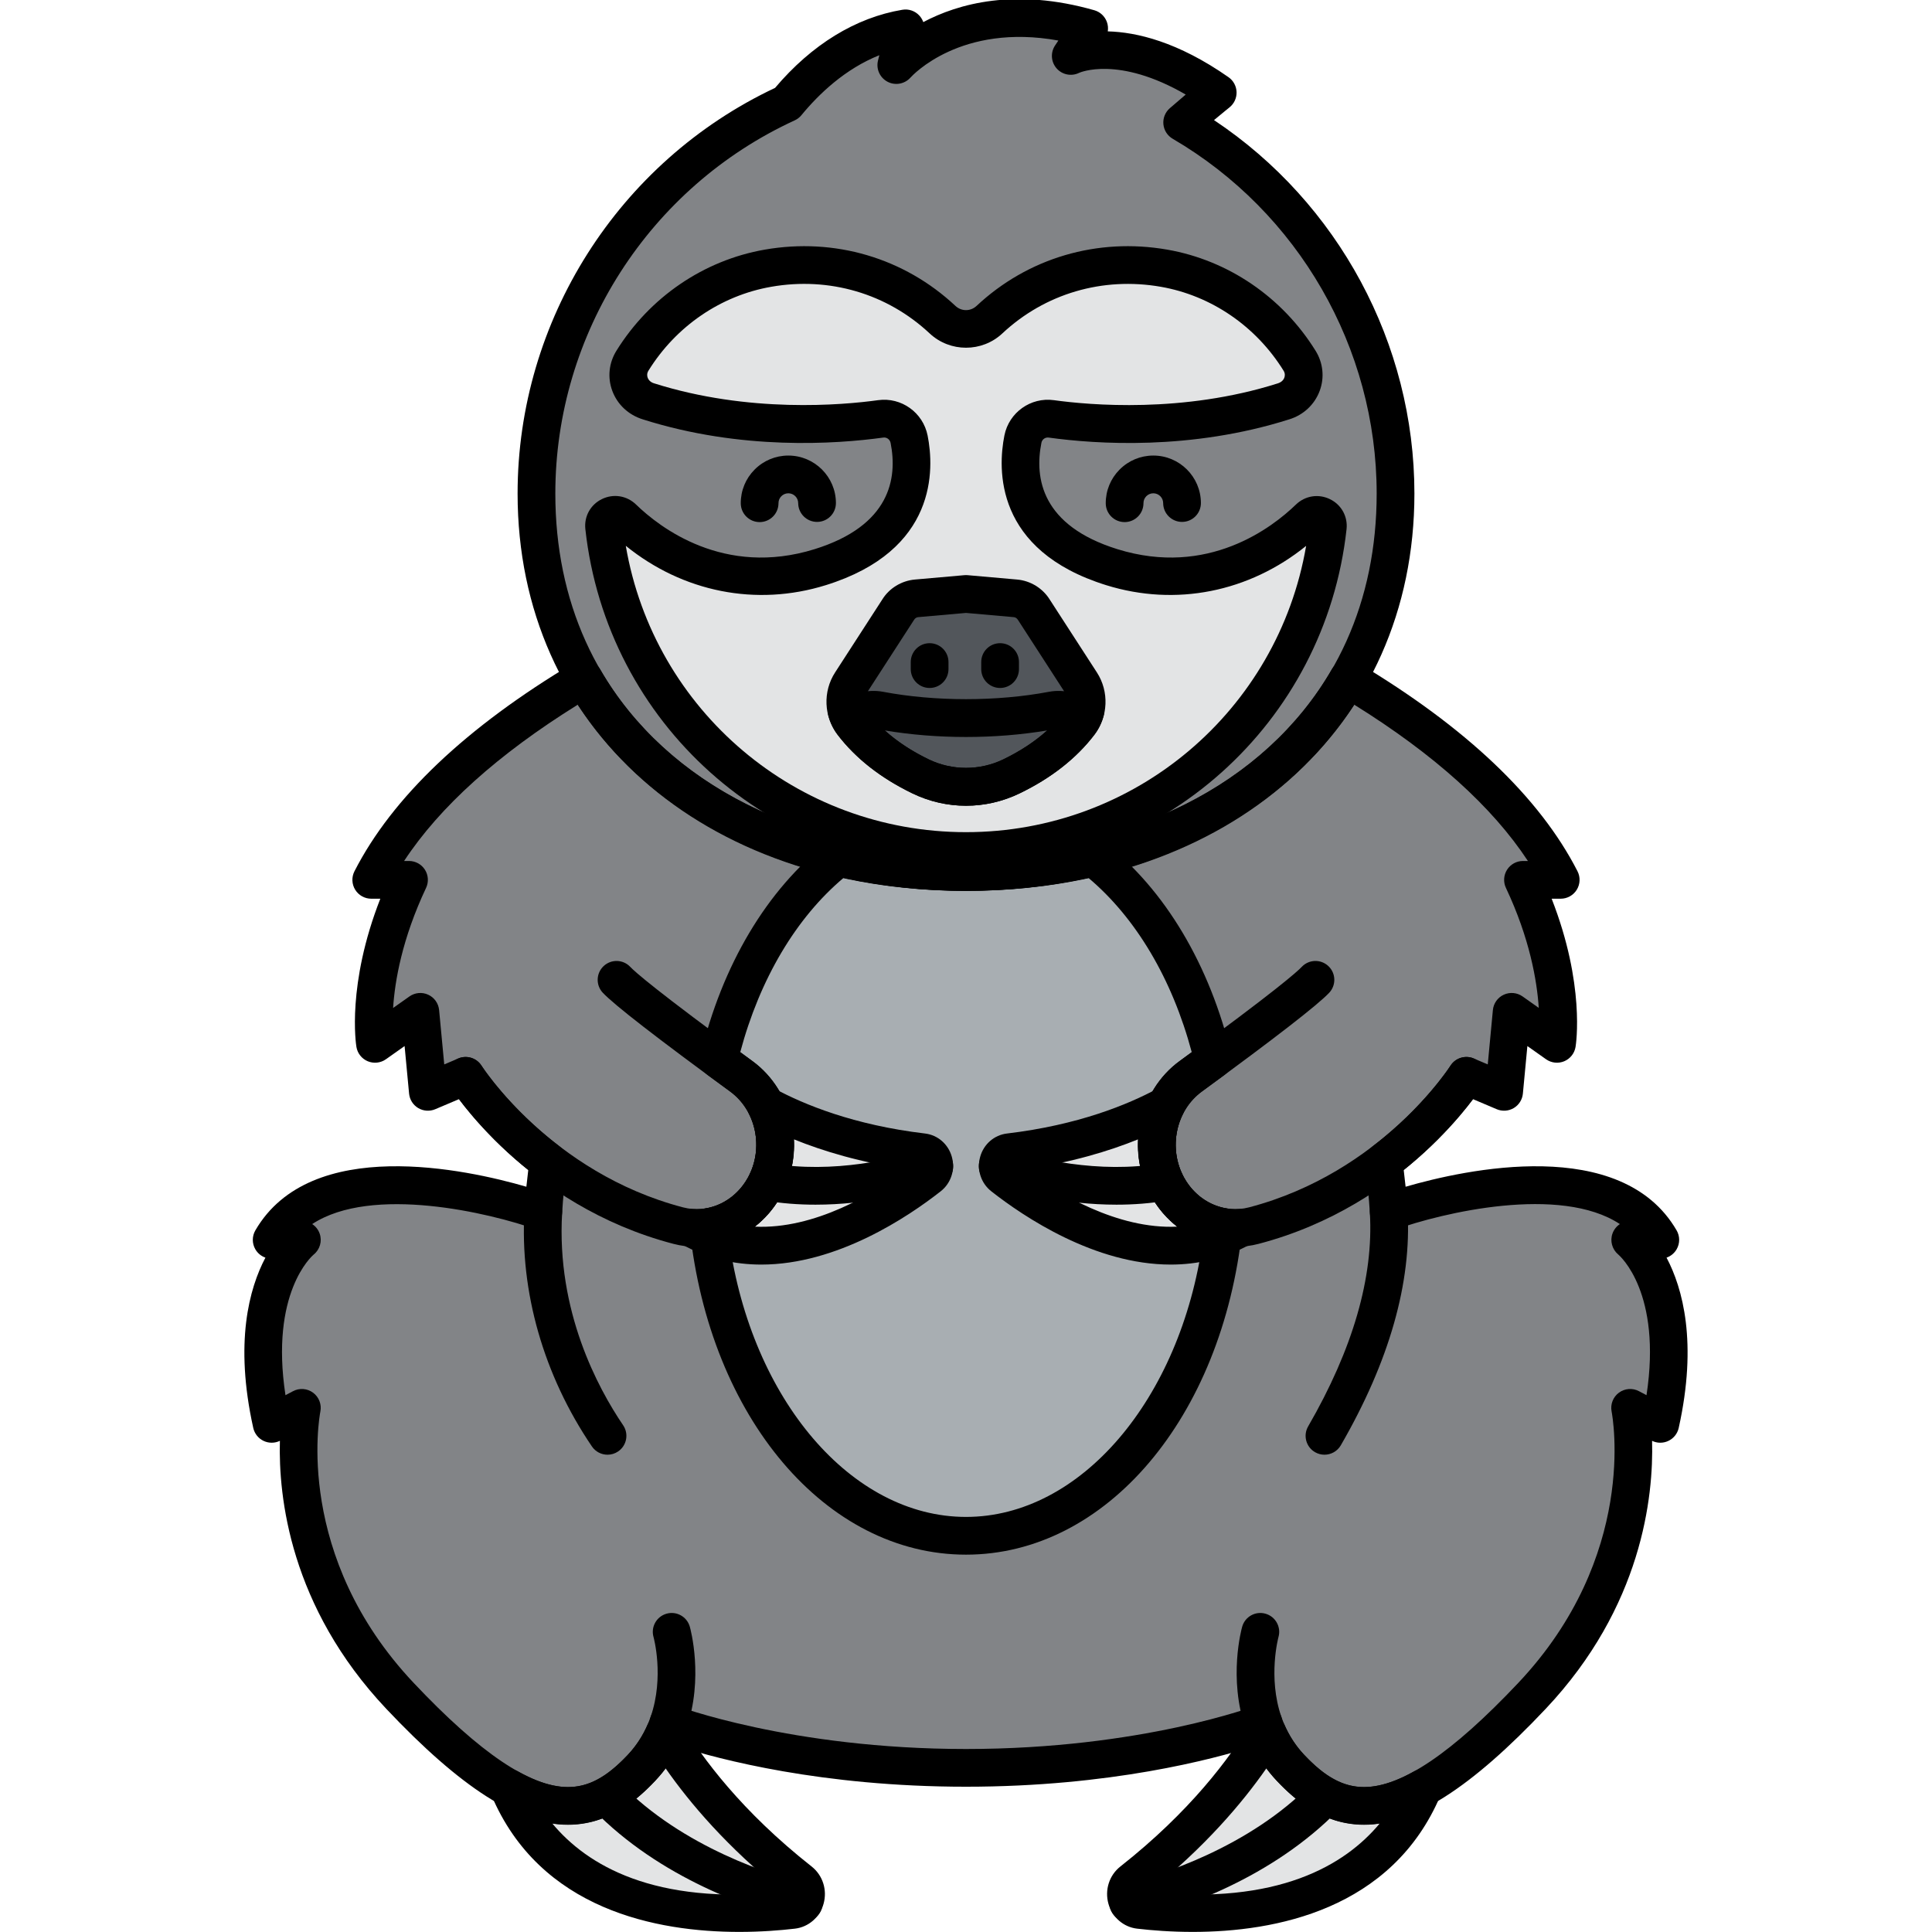
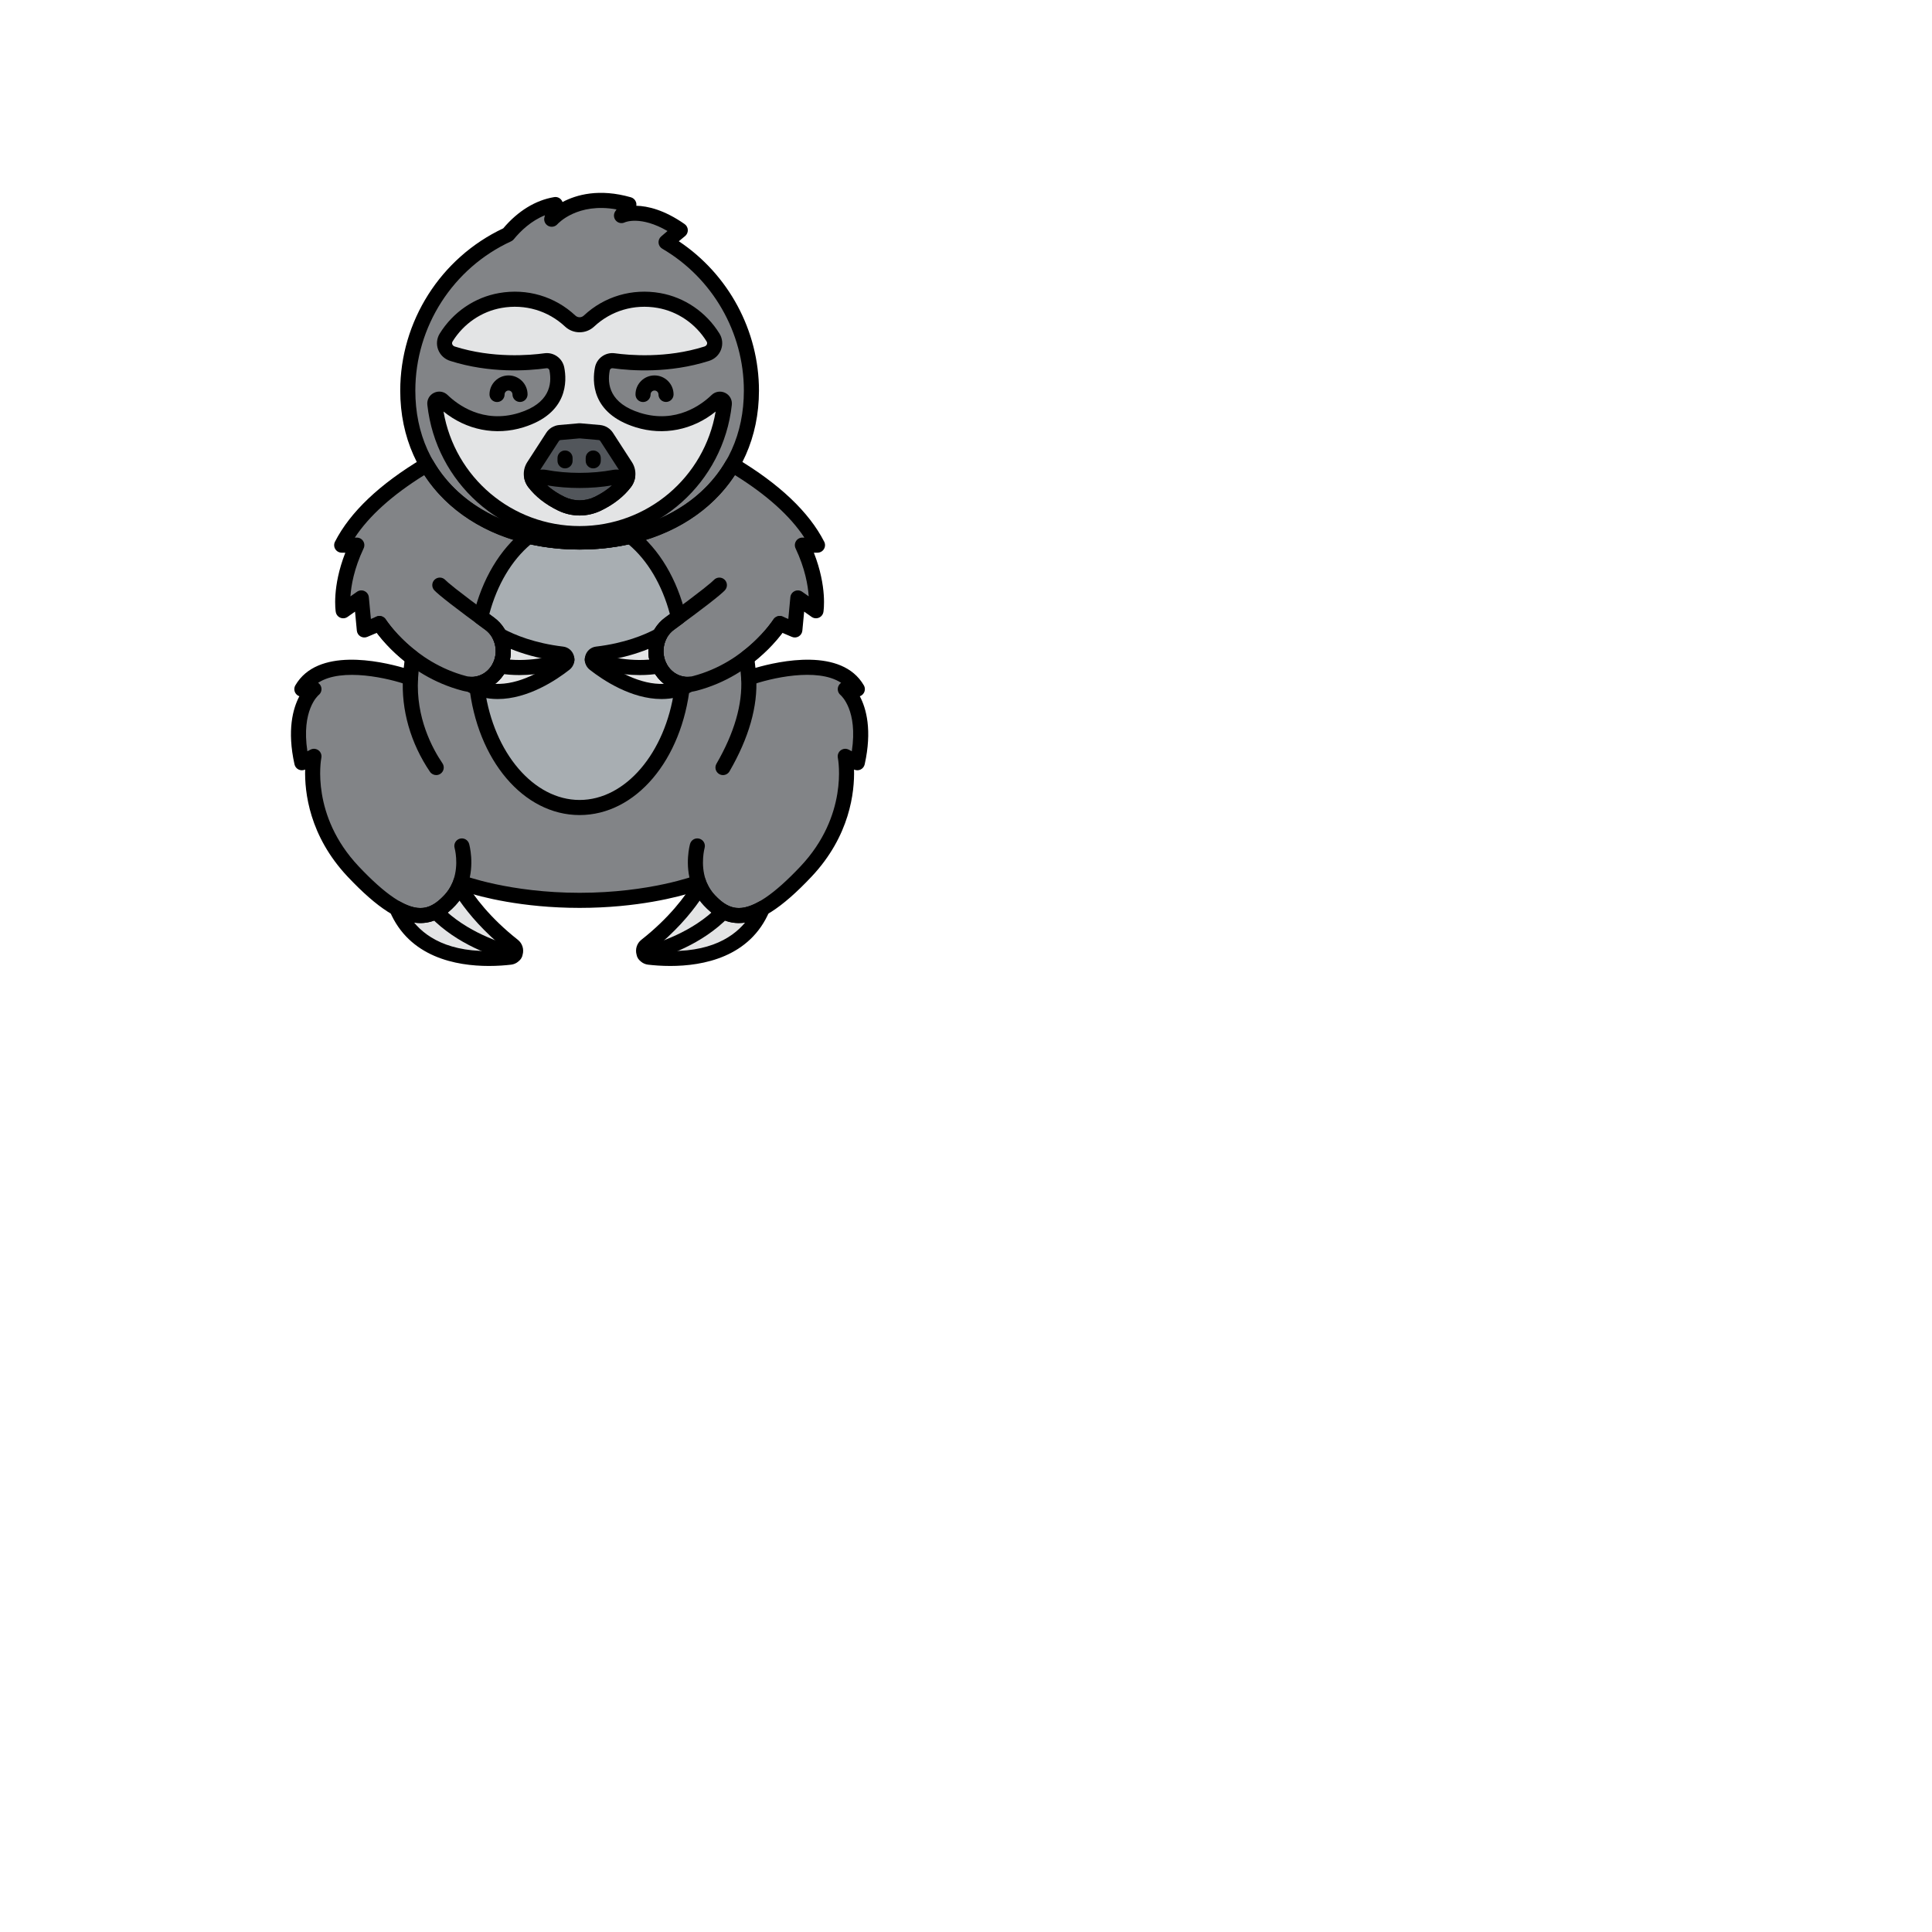
- <svg xmlns="http://www.w3.org/2000/svg" enable-background="new 0 0 256 256" height="512" viewBox="0 0 256 256" width="512">
+ <svg xmlns="http://www.w3.org/2000/svg" enable-background="new 0 0 512 512" height="100" viewBox="-64 -64 640 640" width="100">
  <path d="m156.646 16.228c2.518-2.2 4.705-3.95 4.705-3.95-12.167-8.517-19.467-4.867-19.467-4.867l2.433-3.65c-17.034-4.867-25.551 4.867-25.551 4.867l1.217-4.867c-6.845 1.141-12.085 5.491-15.721 9.915-19.577 9-33.177 28.769-33.177 51.727 0 31.434 25.482 50.14 56.916 50.14s56.916-18.707 56.916-50.14c-.001-20.986-11.367-39.306-28.271-49.175z" fill="#828487" />
  <path d="m173.449 68.659c-5.672 5.501-15.07 9.934-26.13 6.493-12.464-3.878-12.699-12.357-11.776-16.972.35-1.751 1.992-2.922 3.761-2.677 5.419.748 17.927 1.751 30.752-2.316.016-.005.032-.01.048-.015 2.313-.716 3.372-3.319 2.096-5.377-3.898-6.281-10.308-10.92-17.955-12.257-8.964-1.568-17.273 1.33-23.136 6.818-1.762 1.649-4.454 1.649-6.216 0-5.863-5.488-14.172-8.385-23.136-6.818-7.647 1.337-14.058 5.976-17.955 12.257-1.277 2.057-.217 4.661 2.096 5.377l.048.015c12.824 4.067 25.331 3.064 30.75 2.316 1.78-.246 3.418.941 3.768 2.704.917 4.62.66 13.075-11.781 16.945-11.068 3.443-20.471-.999-26.142-6.505-.989-.96-2.643-.179-2.493 1.191 2.65 24.142 23.098 42.927 47.946 42.927 24.829 0 45.288-18.762 47.947-42.915.151-1.368-1.503-2.151-2.492-1.191z" fill="#e3e4e5" />
  <path d="m143.248 90.462-6.258-9.672c-.529-.859-1.433-1.418-2.438-1.507l-6.552-.578-6.552.578c-1.005.089-1.909.647-2.438 1.507l-6.257 9.672c-1.075 1.661-.976 3.815.226 5.386 2.567 3.355 6.041 5.595 9.002 7.027 3.798 1.837 8.242 1.837 12.04 0 2.961-1.432 6.435-3.672 9.002-7.027 1.201-1.571 1.299-3.725.225-5.386z" fill="#52565b" />
  <path d="m216 164.286h4c-8-13.781-35.989-3.703-35.989-3.703-.13-2.213-.366-4.436-.68-6.647 7.314-5.566 10.972-11.381 10.972-11.381l5 2.12 1-10.601 6 4.24s1.5-9.01-4.5-21.731h5c-5.787-11.326-17.446-20.234-28.177-26.632-9.445 16.365-28.562 25.593-50.626 25.593s-41.181-9.227-50.626-25.593c-10.731 6.399-22.39 15.306-28.177 26.632h5c-6 12.721-4.5 21.731-4.5 21.731l6-4.24 1 10.601 5-2.12s3.658 5.815 10.972 11.381c-.314 2.211-.549 4.434-.68 6.647 0 0-27.989-10.078-35.989 3.703h4s-8 6.36-4 24.381l4-2.12s-4 20.141 13 38.162 25 16.961 32 9.541c1.75-1.855 2.875-3.909 3.578-5.946 0 0 15.422 5.946 39.422 5.946s39.422-5.946 39.422-5.946c.703 2.037 1.828 4.091 3.578 5.946 7 7.42 15 8.48 32-9.541s13-38.162 13-38.162l4 2.12c4-18.021-4-24.381-4-24.381z" fill="#828487" />
  <path d="m154.71 157.258c-2.754-4.98-1.417-11.367 3.067-14.643.958-.7 1.958-1.434 2.971-2.18-2.725-11.461-8.457-21.017-15.911-26.828-5.323 1.265-10.97 1.937-16.836 1.937s-11.513-.671-16.836-1.937c-7.454 5.812-13.186 15.367-15.911 26.828 1.012.746 2.012 1.48 2.971 2.18 4.484 3.276 5.821 9.663 3.067 14.643-1.621 2.931-4.379 4.839-7.412 5.33 2.46 23.148 16.797 40.912 34.12 40.912s31.66-17.764 34.123-40.913c-3.034-.49-5.792-2.398-7.413-5.329z" fill="#a8aeb2" />
  <g fill="#e3e4e5">
    <path d="m171 234.249c-1.393-1.476-2.384-3.078-3.088-4.698-3.089 5.156-8.571 12.378-17.907 19.731-1.449 1.142-.842 3.582.953 3.792 9.557 1.116 30.231 1.309 37.623-16.171-7.854 4.383-12.939 2.267-17.581-2.654z" />
    <path d="m85 234.249c1.393-1.476 2.384-3.078 3.088-4.698 3.089 5.156 8.571 12.378 17.907 19.731 1.449 1.142.842 3.582-.953 3.792-9.557 1.116-30.231 1.309-37.623-16.171 7.854 4.383 12.939 2.267 17.581-2.654z" />
    <path d="m122.276 152.679c-9.609-1.14-16.445-3.862-20.796-6.21 1.663 3.284 1.701 7.368-.19 10.789-2.032 3.674-5.851 5.75-9.761 5.425 11.908 6.604 25.457-1.994 31.576-6.797 1.23-.965.692-3.027-.829-3.207z" />
    <path d="m133.724 152.679c9.609-1.14 16.445-3.862 20.796-6.21-1.663 3.284-1.701 7.368.19 10.789 2.032 3.674 5.851 5.75 9.761 5.425-11.908 6.604-25.457-1.994-31.576-6.797-1.23-.965-.692-3.027.829-3.207z" />
  </g>
  <path d="m175.498 192.757c-.425 0-.855-.108-1.249-.336-1.195-.691-1.604-2.221-.913-3.416 5.929-10.252 8.681-19.765 8.18-28.274-.082-1.379.97-2.562 2.349-2.644 1.367-.087 2.562.97 2.643 2.349.561 9.505-2.415 19.959-8.843 31.073-.464.801-1.304 1.248-2.167 1.248z" />
  <path d="m167.422 230.804c-1.037 0-2.006-.65-2.363-1.686-2.338-6.774-.542-13.296-.464-13.57.376-1.329 1.756-2.104 3.086-1.725 1.329.376 2.101 1.758 1.725 3.086-.013.045-1.434 5.325.379 10.578.45 1.305-.243 2.729-1.548 3.179-.27.093-.545.138-.815.138z" />
  <path d="m158.041 255.988c-2.87 0-5.412-.202-7.373-.431-1.799-.211-3.287-1.5-3.791-3.283-.521-1.844.1-3.789 1.581-4.956 9.227-7.268 14.505-14.372 17.309-19.052.481-.804 1.377-1.26 2.307-1.21.935.062 1.757.64 2.131 1.499.646 1.486 1.525 2.824 2.613 3.978 3.931 4.167 7.734 5.989 14.544 2.187.933-.517 2.093-.39 2.887.322.795.713 1.049 1.852.634 2.835-6.437 15.223-21.983 18.111-32.842 18.111zm-5.802-5.288c17.096 1.76 25.986-3.546 30.59-9.092-6.398.938-10.724-2.546-13.647-5.644-.493-.522-.954-1.071-1.382-1.646-3.216 4.616-8.174 10.451-15.561 16.382z" />
  <path d="m149.491 254.645c-1.118 0-2.137-.756-2.422-1.891-.337-1.338.475-2.697 1.813-3.034 4.729-1.192 16.628-4.888 24.948-13.44.964-.989 2.546-1.011 3.535-.049.99.963 1.012 2.546.049 3.535-8.88 9.129-20.923 13.192-27.311 14.802-.205.051-.41.077-.612.077z" />
  <path d="m80.502 192.757c-.8 0-1.586-.383-2.07-1.095-6.396-9.414-9.571-20.504-8.939-31.227.081-1.378 1.287-2.436 2.643-2.349 1.378.082 2.43 1.265 2.349 2.644-.766 12.989 4.736 23.194 8.083 28.121.776 1.143.479 2.697-.663 3.473-.43.293-.919.433-1.403.433z" />
  <path d="m88.578 230.804c-.271 0-.545-.045-.815-.138-1.305-.45-1.998-1.874-1.548-3.179 1.833-5.309.395-10.526.379-10.578-.376-1.328.396-2.71 1.725-3.086 1.327-.378 2.709.396 3.086 1.725.077.274 1.874 6.796-.464 13.57-.357 1.035-1.326 1.686-2.363 1.686z" />
  <path d="m97.959 255.988c-10.86 0-26.404-2.888-32.843-18.111-.416-.983-.161-2.122.634-2.835.794-.713 1.955-.842 2.887-.322 6.81 3.8 10.613 1.98 14.544-2.187 1.088-1.153 1.967-2.491 2.613-3.978.374-.859 1.196-1.438 2.131-1.499.93-.051 1.825.406 2.307 1.21 2.804 4.68 8.082 11.784 17.309 19.052 1.481 1.167 2.102 3.112 1.582 4.956-.504 1.784-1.992 3.072-3.791 3.283-1.96.229-4.504.431-7.373.431zm-24.787-14.38c4.604 5.546 13.503 10.854 30.588 9.092-7.386-5.932-12.345-11.767-15.561-16.381-.428.574-.889 1.123-1.382 1.646-2.922 3.098-7.253 6.583-13.645 5.643z" />
  <path d="m106.509 254.645c-.202 0-.408-.025-.613-.077-6.388-1.609-18.43-5.672-27.311-14.802-.963-.989-.941-2.572.049-3.535.989-.963 2.572-.94 3.535.049 8.321 8.554 20.219 12.248 24.948 13.44 1.339.337 2.151 1.696 1.813 3.034-.284 1.135-1.303 1.891-2.421 1.891z" />
  <path d="m127.994 115.267c-25.924 0-47.605-19.412-50.431-45.155-.185-1.677.676-3.24 2.191-3.98 1.527-.746 3.306-.463 4.527.723 3.113 3.022 11.648 9.646 23.658 5.912 10.014-3.116 11.004-9.372 10.071-14.072-.093-.47-.514-.779-.974-.714-6.308.87-18.833 1.718-31.848-2.409-1.911-.592-3.376-1.964-4.052-3.772-.659-1.766-.462-3.704.541-5.32 4.408-7.104 11.569-11.988 19.648-13.401 9.271-1.621 18.482 1.097 25.275 7.455.798.746 2.001.746 2.799 0 6.793-6.358 16.007-9.076 25.274-7.455 8.079 1.413 15.241 6.297 19.649 13.401 1.002 1.615 1.2 3.554.541 5.319-.675 1.81-2.141 3.182-4.02 3.764-13.048 4.139-25.574 3.29-31.882 2.419-.461-.064-.876.233-.968.692-.941 4.707.041 10.974 10.067 14.094 12.001 3.731 20.535-2.884 23.647-5.902 1.223-1.186 3.001-1.468 4.528-.72 1.515.741 2.374 2.305 2.189 3.981-2.832 25.733-24.513 45.14-50.43 45.14zm-45.075-42.944c3.732 21.817 22.641 37.943 45.075 37.943 22.43 0 41.339-16.121 45.075-37.934-7.566 6.12-17.275 8.076-26.493 5.206-14.831-4.614-14.371-15.418-13.485-19.849.609-3.039 3.488-5.089 6.555-4.664 4.743.655 17.125 1.752 29.654-2.222.453-.141.75-.409.88-.757.082-.218.129-.557-.105-.934-3.658-5.895-9.585-9.945-16.262-11.112-7.707-1.346-15.361.905-20.997 6.18-2.701 2.527-6.932 2.527-9.632 0-5.636-5.275-13.29-7.532-20.997-6.18-6.677 1.167-12.604 5.218-16.261 11.112-.234.377-.187.716-.105.934.13.348.428.616.817.737 12.591 3.991 24.974 2.897 29.715 2.241 3.084-.424 5.957 1.64 6.562 4.694.878 4.423 1.321 15.21-13.49 19.818-9.22 2.874-18.938.915-26.506-5.213z" />
  <path d="m149.017 69.18c-1.377 0-2.496-1.114-2.5-2.492-.005-1.684.645-3.269 1.832-4.463 1.187-1.195 2.768-1.855 4.452-1.861h.021c3.467 0 6.293 2.814 6.304 6.284.004 1.381-1.111 2.503-2.492 2.508-.003 0-.006 0-.008 0-1.377 0-2.496-1.114-2.5-2.492-.002-.718-.587-1.3-1.305-1.3-.001 0-.002 0-.004 0-.349.001-.676.138-.922.385s-.38.575-.379.924c.004 1.381-1.111 2.503-2.492 2.508-.002-.001-.004-.001-.007-.001z" />
  <path d="m100.655 69.18c-1.377 0-2.496-1.114-2.5-2.492-.005-1.684.645-3.269 1.832-4.463 1.187-1.195 2.768-1.855 4.452-1.861h.021c3.467 0 6.293 2.814 6.304 6.284.004 1.381-1.111 2.503-2.492 2.508-.003 0-.006 0-.008 0-1.377 0-2.496-1.114-2.5-2.492-.002-.718-.587-1.3-1.305-1.3-.001 0-.002 0-.004 0-.349.001-.676.138-.922.385s-.38.575-.379.924c.004 1.381-1.111 2.503-2.492 2.508-.001-.001-.004-.001-.007-.001z" />
  <path d="m132.518 91.16c-1.381 0-2.5-1.119-2.5-2.5v-.934c0-1.381 1.119-2.5 2.5-2.5s2.5 1.119 2.5 2.5v.934c0 1.381-1.119 2.5-2.5 2.5z" />
  <path d="m123.179 91.16c-1.381 0-2.5-1.119-2.5-2.5v-.934c0-1.381 1.119-2.5 2.5-2.5s2.5 1.119 2.5 2.5v.934c0 1.381-1.119 2.5-2.5 2.5z" />
  <path d="m128 118.043c-34.983 0-59.416-21.646-59.416-52.641 0-22.939 13.372-43.977 34.115-53.757 4.86-5.744 10.684-9.319 16.872-10.351.831-.143 1.676.15 2.248.77.234.254.409.549.521.864 4.625-2.448 12.181-4.568 22.664-1.571.768.219 1.384.792 1.66 1.541.15.408.189.842.122 1.259 3.814.097 9.289 1.375 16 6.072.645.451 1.04 1.181 1.065 1.968s-.322 1.54-.937 2.032c-.013.011-.842.675-2.05 1.685 16.463 10.962 26.553 29.615 26.553 49.488-.001 30.994-24.434 52.641-59.417 52.641zm-11.483-110.727c-4.556 1.818-8.038 5.164-10.324 7.946-.24.293-.543.526-.887.685-19.27 8.859-31.722 28.271-31.722 49.455 0 14.236 5.455 26.318 15.773 34.939 9.802 8.19 23.526 12.701 38.643 12.701s28.84-4.511 38.643-12.701c10.319-8.621 15.773-20.703 15.773-34.939 0-19.267-10.357-37.281-27.031-47.016-.695-.406-1.152-1.121-1.229-1.923-.076-.801.238-1.59.844-2.119.752-.657 1.472-1.272 2.115-1.814-8.929-5.181-14.06-2.91-14.114-2.883-1.015.505-2.242.269-2.992-.582-.75-.85-.835-2.098-.206-3.041l.436-.653c-12.91-2.333-19.314 4.595-19.602 4.915-.768.854-2.024 1.082-3.039.543s-1.537-1.693-1.258-2.808z" />
  <path d="m180.745 241.792c-.001 0 0 0 0 0-5.437 0-9.203-3.326-11.563-5.827-1.275-1.352-2.333-2.872-3.16-4.54-5.21 1.657-18.896 5.324-38.022 5.324s-32.812-3.667-38.022-5.324c-.827 1.668-1.884 3.188-3.16 4.54-2.36 2.501-6.126 5.827-11.563 5.827-6.533.001-14.183-4.883-24.074-15.367-12.771-13.539-14.297-28.122-14.094-35.507-.672.325-1.456.333-2.136.019-.708-.327-1.224-.966-1.393-1.728-2.513-11.321-.535-18.5 1.611-22.565-.556-.195-1.034-.585-1.337-1.111-.446-.774-.444-1.729.004-2.502 7.328-12.624 28.003-8.079 35.911-5.783.073-.732.157-1.475.252-2.225-4.562-3.666-7.615-7.302-9.182-9.38l-3.146 1.334c-.734.311-1.572.252-2.257-.154-.685-.409-1.133-1.119-1.208-1.913l-.595-6.302-2.474 1.749c-.704.497-1.612.595-2.406.266-.794-.332-1.362-1.048-1.503-1.897-.061-.362-1.294-8.256 3.166-19.642h-1.2c-.87 0-1.678-.452-2.132-1.195-.455-.742-.49-1.667-.094-2.442 5.011-9.807 14.81-19.106 29.123-27.643.574-.342 1.261-.442 1.911-.271.647.168 1.2.59 1.535 1.169 8.797 15.243 26.914 24.343 48.461 24.343s39.664-9.1 48.461-24.343c.334-.579.887-1.001 1.535-1.169.647-.17 1.336-.07 1.911.271 14.313 8.536 24.112 17.836 29.123 27.643.396.775.361 1.7-.094 2.442-.454.743-1.262 1.195-2.132 1.195h-1.2c4.46 11.386 3.226 19.279 3.166 19.642-.141.85-.709 1.565-1.503 1.897-.793.33-1.702.231-2.406-.266l-2.474-1.749-.595 6.302c-.075.794-.523 1.504-1.208 1.913-.685.406-1.524.465-2.257.154l-3.146-1.334c-1.567 2.078-4.621 5.714-9.182 9.38.095.75.179 1.492.252 2.226 7.906-2.297 28.583-6.842 35.911 5.782.449.773.451 1.728.004 2.502-.303.526-.781.916-1.337 1.111 2.146 4.065 4.124 11.244 1.611 22.565-.169.762-.684 1.4-1.393 1.728-.68.315-1.464.308-2.136-.019.203 7.385-1.322 21.968-14.094 35.507-9.887 10.483-17.537 15.367-24.07 15.367zm-13.323-15.989c.36 0 .72.078 1.054.233.615.286 1.087.81 1.309 1.451.662 1.916 1.682 3.614 3.033 5.046 2.778 2.945 5.223 4.259 7.926 4.259 4.992.001 11.677-4.513 20.437-13.799 15.851-16.804 12.515-35.19 12.365-35.966-.183-.944.192-1.914.966-2.486.774-.573 1.806-.653 2.658-.203l1.001.53c2.065-13.548-3.5-18.433-3.755-18.648-.802-.677-1.11-1.795-.75-2.781.19-.52.536-.95.975-1.242-7.91-5.217-23.566-1.501-29.783.739-.744.266-1.566.167-2.224-.266-.658-.435-1.073-1.153-1.119-1.939-.121-2.043-.342-4.211-.659-6.443-.127-.896.24-1.792.961-2.341 6.824-5.193 10.338-10.672 10.373-10.727.654-1.033 1.961-1.445 3.09-.967l1.856.787.679-7.2c.083-.889.634-1.665 1.445-2.037.81-.372 1.758-.285 2.487.229l2.148 1.519c-.239-3.607-1.199-9.216-4.352-15.901-.365-.774-.309-1.682.15-2.405.458-.723 1.255-1.161 2.111-1.161h.651c-4.72-7.186-12.432-14.129-23.002-20.703-10.106 15.493-29.125 24.663-51.453 24.663s-41.346-9.17-51.453-24.663c-10.57 6.574-18.282 13.518-23.002 20.703h.651c.856 0 1.653.438 2.111 1.161.458.724.515 1.631.15 2.405-3.179 6.74-4.138 12.327-4.37 15.914l2.166-1.531c.729-.515 1.677-.602 2.487-.229.811.372 1.361 1.148 1.445 2.037l.679 7.2 1.856-.787c1.129-.477 2.439-.067 3.092.971.032.051 3.546 5.529 10.37 10.723.721.549 1.088 1.444.961 2.341-.317 2.232-.539 4.4-.659 6.443-.046.786-.461 1.504-1.119 1.938-.657.434-1.481.533-2.223.267-6.216-2.23-21.865-5.936-29.774-.742.451.295.805.734.991 1.268.351 1.004.028 2.119-.805 2.781-.23.195-5.793 5.078-3.728 18.626l1.001-.53c.853-.453 1.888-.373 2.664.203.774.576 1.147 1.547.959 2.493-.148.769-3.485 19.155 12.366 35.959 8.76 9.286 15.445 13.8 20.437 13.799 2.703 0 5.148-1.313 7.926-4.259 1.351-1.432 2.372-3.13 3.033-5.046.222-.642.694-1.165 1.309-1.451s1.321-.31 1.954-.066c.148.058 15.334 5.779 38.522 5.779 23.266 0 38.373-5.721 38.522-5.779.293-.114.598-.169.903-.169z" />
  <path d="m128 206c-18.553 0-33.949-18.146-36.609-43.147-.141-1.32.776-2.521 2.087-2.732 2.354-.381 4.403-1.864 5.624-4.072 2.142-3.872 1.108-8.886-2.353-11.414-.961-.702-1.964-1.438-2.979-2.187-.807-.596-1.181-1.615-.949-2.591 2.846-11.969 8.814-21.991 16.807-28.222.599-.467 1.377-.634 2.115-.461 5.215 1.24 10.685 1.869 16.258 1.869s11.042-.629 16.258-1.869c.736-.174 1.517-.006 2.115.461 7.992 6.23 13.961 16.253 16.807 28.222.232.976-.142 1.995-.949 2.591-1.015.748-2.018 1.484-2.979 2.187-3.461 2.528-4.495 7.542-2.354 11.414 1.221 2.208 3.27 3.691 5.624 4.072 1.311.212 2.228 1.412 2.087 2.732-2.661 25.001-18.057 43.147-36.61 43.147zm-31.375-41.562c2.963 20.99 16.19 36.562 31.375 36.562s28.412-15.572 31.375-36.562c-2.868-1.061-5.294-3.152-6.853-5.971-3.338-6.035-1.678-13.885 3.779-17.871.525-.385 1.064-.779 1.61-1.18-2.589-9.694-7.401-17.809-13.704-23.103-10.455 2.295-21.962 2.295-32.417 0-6.303 5.294-11.115 13.408-13.704 23.103.546.401 1.085.796 1.611 1.18 5.457 3.986 7.117 11.836 3.779 17.871-1.557 2.819-3.983 4.911-6.851 5.971z" />
  <path d="m92.299 165.213c-1.019 0-2.048-.129-3.065-.395-19.513-5.106-29.249-20.289-29.654-20.933-.735-1.169-.383-2.712.785-3.447 1.17-.734 2.712-.383 3.447.785.087.138 9.147 14.168 26.687 18.757 3.357.88 6.815-.702 8.602-3.933 2.142-3.872 1.108-8.886-2.353-11.414-9.667-7.063-15.343-11.466-16.87-13.084-.948-1.004-.902-2.586.102-3.534s2.586-.902 3.534.103c.598.633 3.37 3.115 16.184 12.479 5.457 3.986 7.117 11.836 3.779 17.871-2.337 4.227-6.666 6.744-11.178 6.745z" />
  <path d="m163.702 165.213c-4.513 0-8.841-2.517-11.179-6.745-3.337-6.035-1.677-13.885 3.78-17.871 12.815-9.364 15.586-11.846 16.183-12.479.948-1.005 2.53-1.051 3.534-.103 1.004.947 1.05 2.53.103 3.534-1.526 1.617-7.202 6.02-16.87 13.084-3.461 2.528-4.495 7.542-2.354 11.414 1.787 3.231 5.247 4.812 8.603 3.933 17.619-4.61 26.598-18.616 26.687-18.757.735-1.168 2.277-1.52 3.447-.785 1.168.735 1.521 2.278.785 3.447-.405.644-10.141 15.826-29.653 20.933-1.018.266-2.047.395-3.066.395z" />
  <path d="m100.875 167.563c-3.503 0-7.084-.768-10.558-2.693-1.03-.571-1.522-1.785-1.18-2.912s1.422-1.866 2.599-1.766c2.949.235 5.839-1.383 7.366-4.145 1.425-2.577 1.482-5.814.148-8.45-.494-.975-.297-2.157.486-2.92.784-.762 1.972-.926 2.932-.409 3.866 2.086 10.457 4.807 19.904 5.928 1.687.2 3.079 1.408 3.548 3.079.479 1.704-.099 3.501-1.47 4.577-4.338 3.405-13.734 9.711-23.775 9.711zm-.869-5.027c7.932.379 15.831-4.38 20.222-7.604-6.182-.884-11.184-2.405-15.018-3.96.131 2.574-.448 5.172-1.733 7.495-.893 1.616-2.083 2.99-3.471 4.069zm21.973-7.375h.002c-.001 0-.001 0-.002 0z" />
  <path d="m108.062 159.626c-2.231 0-4.539-.167-6.859-.569-1.36-.235-2.272-1.529-2.037-2.89.235-1.36 1.526-2.275 2.89-2.036 8.395 1.452 16.75-.609 20.983-1.969 1.313-.422 2.723.301 3.145 1.615s-.301 2.723-1.616 3.145c-3.523 1.132-9.651 2.704-16.506 2.704z" />
  <path d="m155.125 167.563c-10.042 0-19.438-6.307-23.774-9.71-1.372-1.077-1.949-2.874-1.471-4.578.469-1.671 1.861-2.879 3.548-3.079 9.447-1.121 16.038-3.842 19.904-5.928.959-.518 2.148-.354 2.932.409.783.763.979 1.945.486 2.92-1.334 2.636-1.277 5.873.147 8.45 1.527 2.762 4.417 4.378 7.367 4.145 1.178-.102 2.257.639 2.599 1.766s-.15 2.341-1.18 2.912c-3.472 1.926-7.055 2.693-10.558 2.693zm-19.353-12.63c4.39 3.224 12.285 7.978 20.222 7.604-1.388-1.079-2.578-2.454-3.471-4.068-1.285-2.323-1.864-4.921-1.732-7.495-3.835 1.553-8.837 3.075-15.019 3.959zm-1.753.228h.002s-.001 0-.002 0z" />
  <path d="m147.938 159.626c-6.855 0-12.983-1.572-16.507-2.704-1.314-.422-2.038-1.83-1.616-3.145s1.83-2.039 3.145-1.615c4.233 1.358 12.588 3.423 20.983 1.969 1.361-.236 2.654.676 2.89 2.036s-.676 2.654-2.037 2.89c-2.318.402-4.627.569-6.858.569z" />
  <path d="m128 106.765c-2.425 0-4.85-.546-7.108-1.638-4.175-2.021-7.505-4.631-9.899-7.759-1.843-2.41-1.979-5.73-.34-8.265l6.257-9.672c.909-1.477 2.534-2.481 4.317-2.639l6.552-.578c.146-.014.293-.014.439 0l6.552.578c1.784.157 3.409 1.162 4.347 2.686l6.228 9.625c1.639 2.534 1.503 5.854-.339 8.264-2.394 3.129-5.724 5.739-9.898 7.759-2.258 1.093-4.683 1.639-7.108 1.639zm0-25.55-6.332.559c-.217.02-.415.142-.53.328l-6.287 9.719c-.495.765-.45 1.773.113 2.51 1.914 2.501 4.641 4.619 8.104 6.296 3.087 1.492 6.774 1.493 9.863-.001 3.463-1.676 6.19-3.794 8.104-6.296.562-.735.607-1.744.112-2.509l-6.257-9.672c-.144-.233-.342-.355-.56-.375z" />
  <path d="m128 106.765c-2.425 0-4.85-.547-7.108-1.639-4.174-2.019-7.504-4.629-9.898-7.758-.586-.767-1.008-1.647-1.254-2.619-.214-.845.028-1.74.638-2.363s1.498-.881 2.351-.686c.359.085.874.026 1.468-.04.821-.092 1.751-.196 2.791.002 6.896 1.308 15.13 1.308 22.026 0 1.04-.198 1.97-.093 2.791-.002.594.067 1.108.125 1.468.04.851-.195 1.74.062 2.351.686.61.623.853 1.519.638 2.363-.246.972-.667 1.853-1.254 2.618-2.394 3.13-5.725 5.74-9.898 7.759-2.26 1.092-4.685 1.639-7.11 1.639zm-10.761-9.979c1.614 1.458 3.564 2.743 5.829 3.838 3.088 1.494 6.775 1.494 9.863 0 2.265-1.095 4.215-2.38 5.829-3.838-6.905 1.158-14.615 1.158-21.521 0z" />
</svg>
